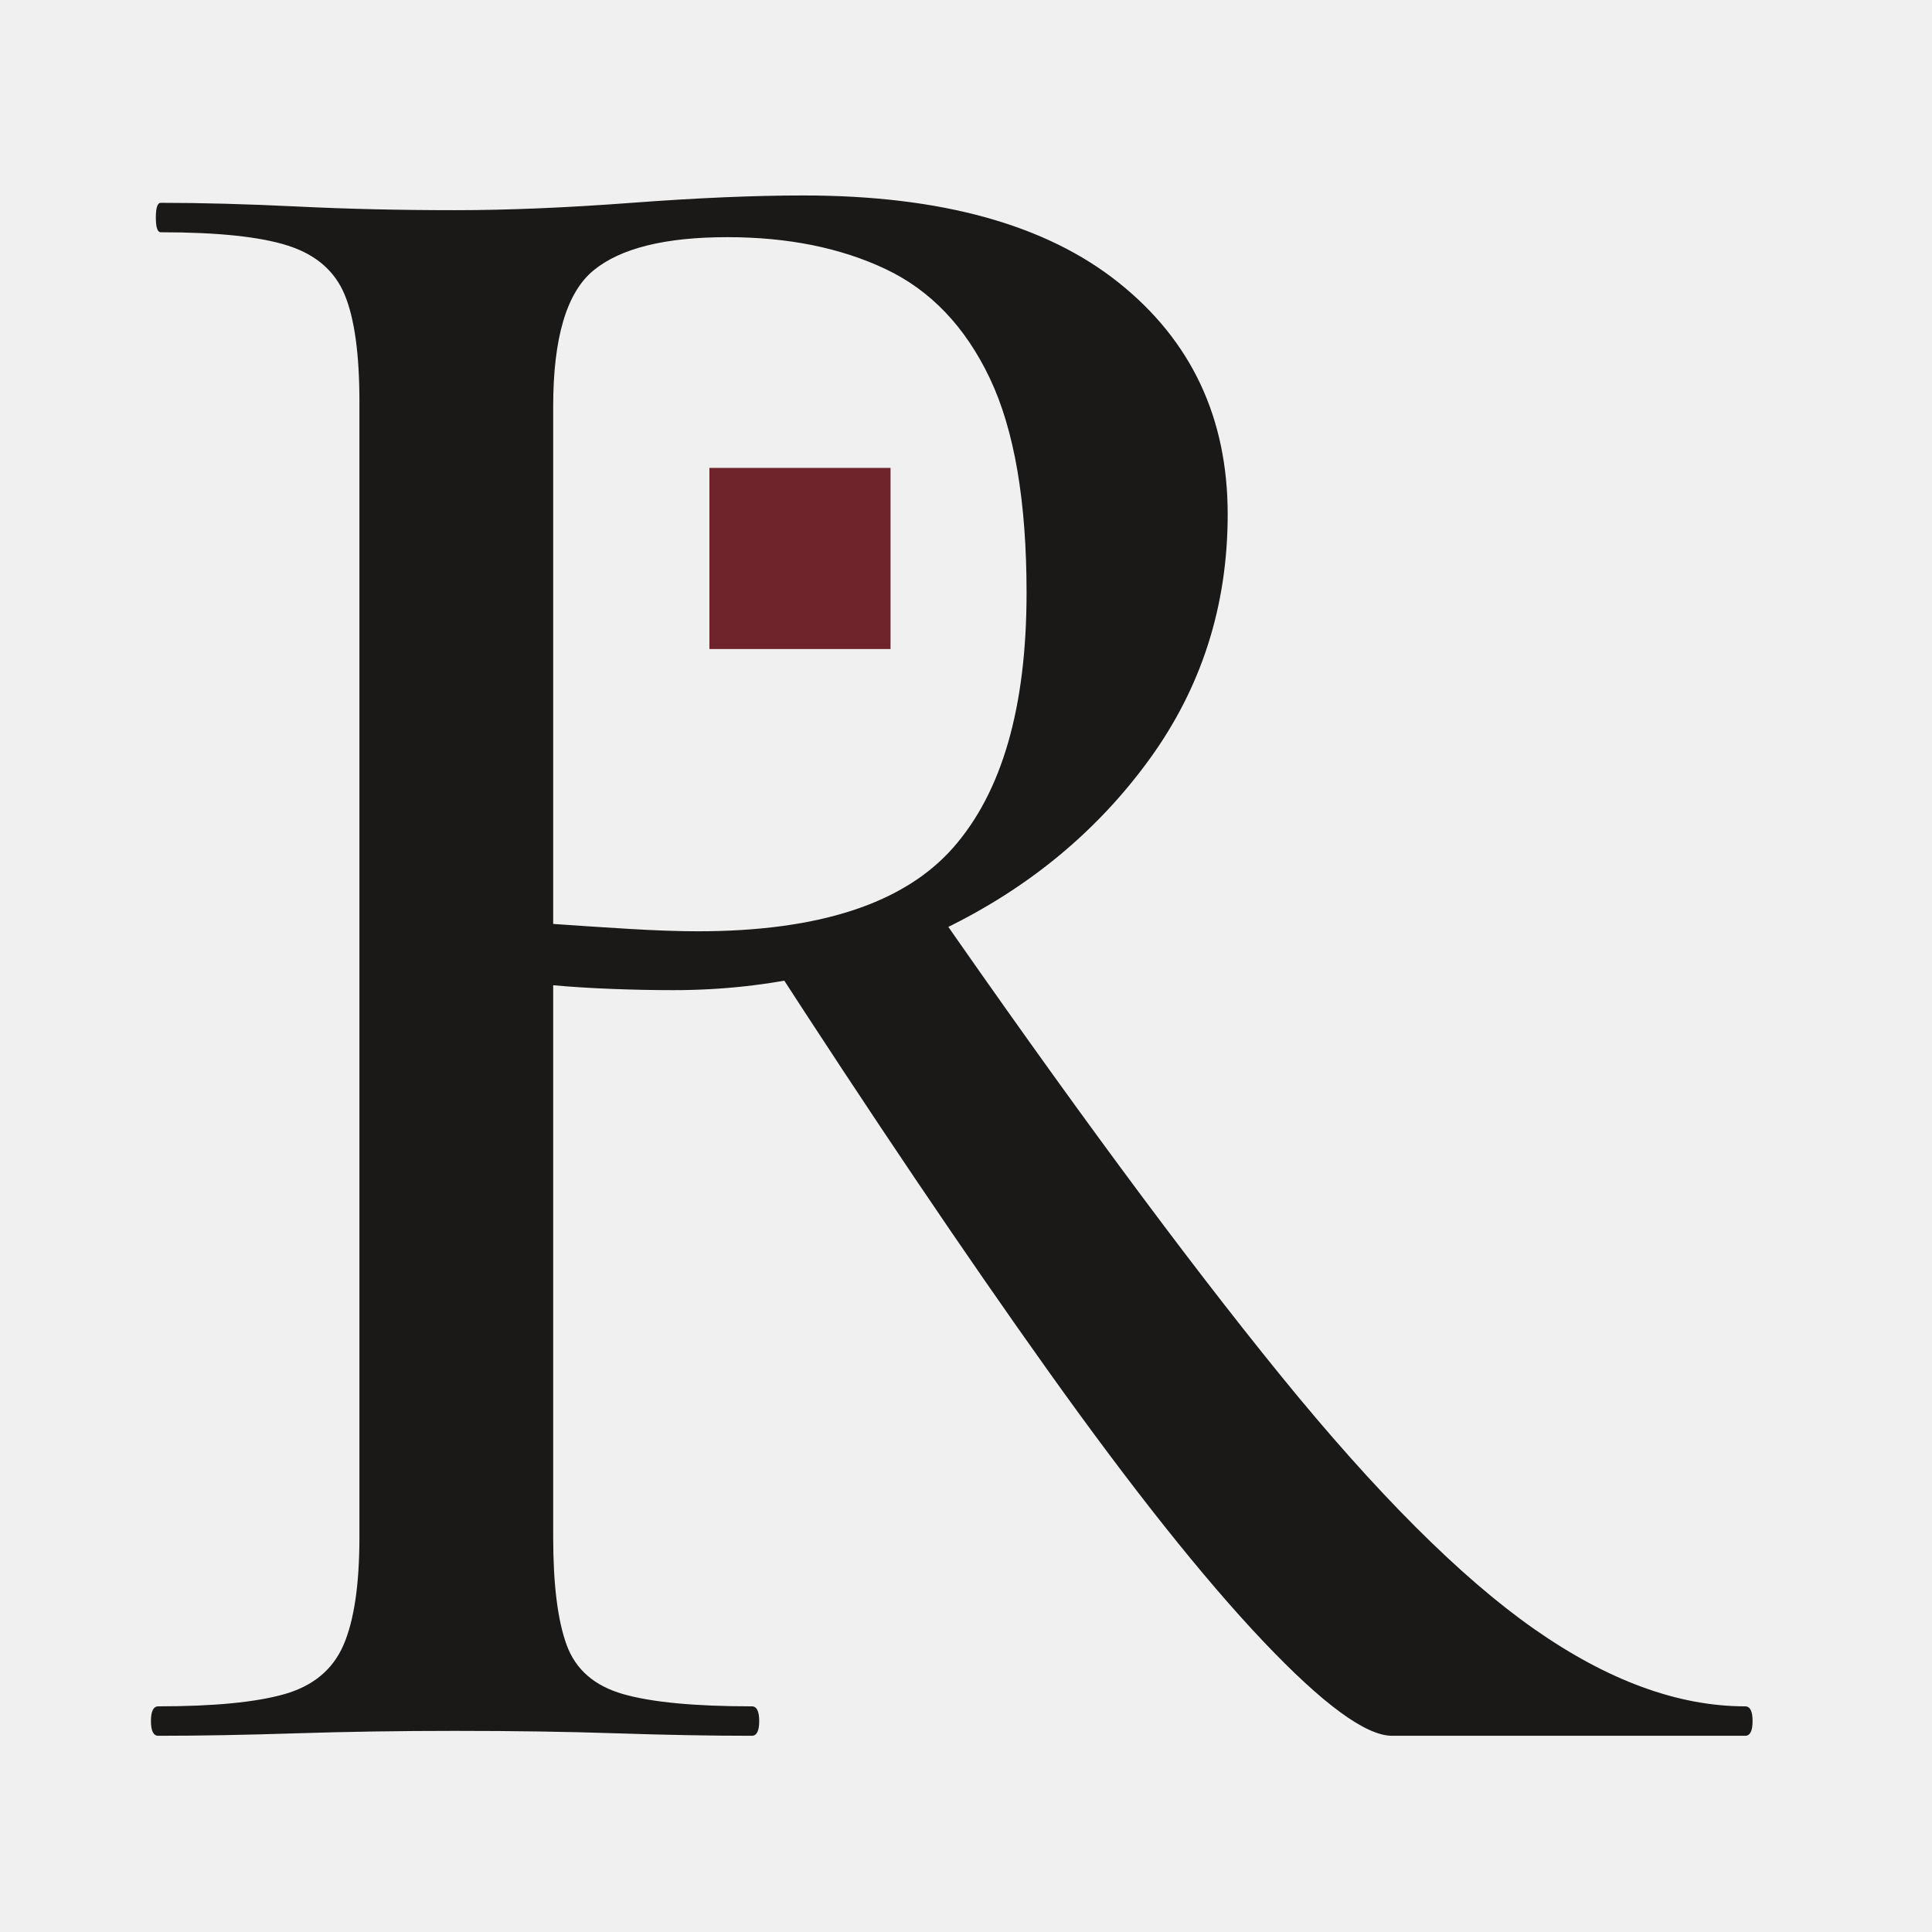
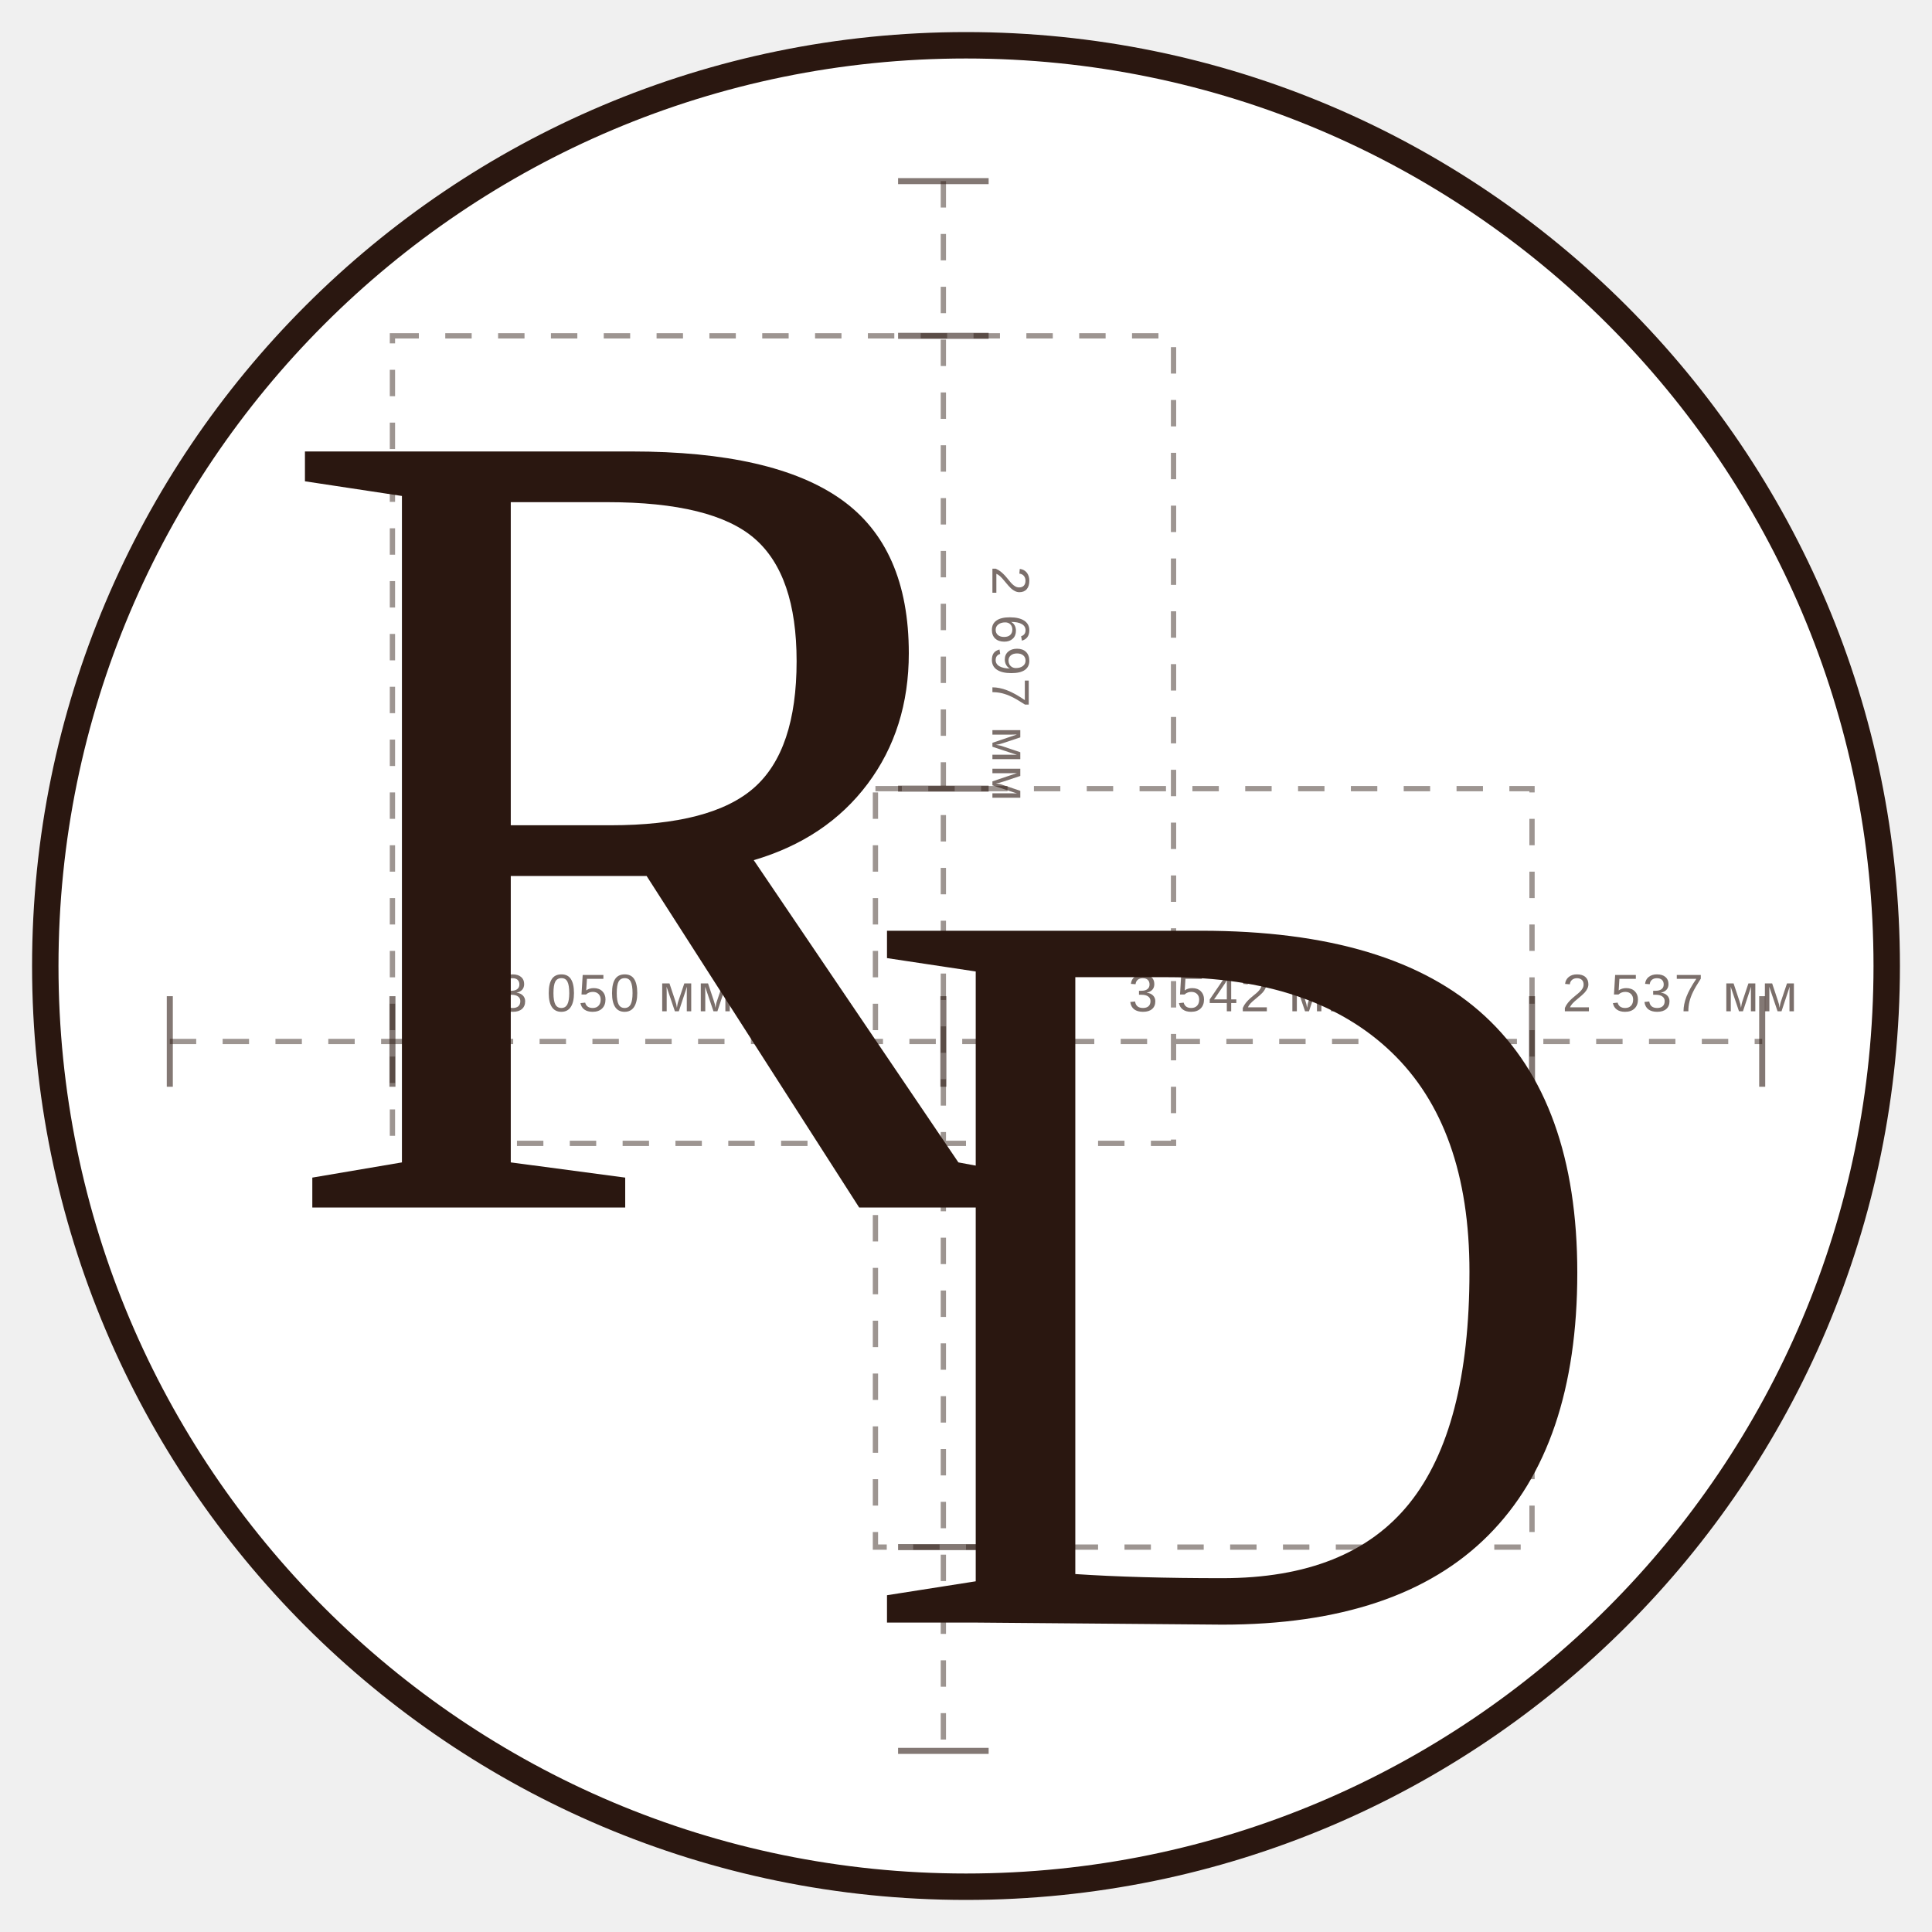
- <svg xmlns="http://www.w3.org/2000/svg" viewBox="0 0 256 256" role="img" aria-label="Room Design — Editorial R Cut">
-   <g transform="translate(7 230) scale(.325 -.325)">
-     <path fill="#1A1917" d="M546 0Q530 0 493.5 38.5Q457 77 406 148.5Q355 220 291 319L358 340Q442 219 500.5 147Q559 75 604 43.5Q649 12 690 12Q693 12 693 6Q693 0 690 0Q634 0 598.5 0Q563 0 546 0ZM306 628Q390 628 434.5 592.5Q479 557 479 498Q479 442 447 398Q415 354 363.5 329Q312 304 253 304Q241 304 228 304.5Q215 305 204 306L204 81Q204 52 209.5 37Q215 22 232.5 17Q250 12 285 12Q288 12 288 6Q288 0 285 0Q260 0 230 1Q200 2 164 2Q130 2 99 1Q68 0 43 0Q40 0 40 6Q40 12 43 12Q77 12 94.5 17Q112 22 118.5 37Q125 52 125 81L125 544Q125 573 119 587.5Q113 602 96 607.5Q79 613 44 613Q42 613 42 619Q42 625 44 625Q69 625 99.5 623.5Q130 622 164 622Q196 622 236 625Q276 628 306 628ZM397 466Q397 522 382 553.5Q367 585 339.5 598Q312 611 275 611Q237 611 220.5 597.5Q204 584 204 542L204 331Q218 330 234.5 329Q251 328 263 328Q337 328 367 362Q397 396 397 466Z" />
+ <svg xmlns="http://www.w3.org/2000/svg" width="512" height="512" viewBox="0 0 512 512">
+   <circle cx="256" cy="256" r="244" fill="#FFFFFF" stroke="#2A1710" stroke-width="7" />
+   <g fill="none" stroke="#2A1710" stroke-width="1.4" opacity="0.46" stroke-dasharray="7 7">
+     <path d="M45 276H467" />
+     <path d="M250 48V464" />
+     <path d="M104 89H311V303H104Z" />
+     <path d="M232 209H406V410H232Z" />
  </g>
-   <path fill="#6E242A" d="M94 62h24v24H94z" />
+   <g stroke="#2A1710" stroke-width="1.6" opacity="0.58">
+     <path d="M45 264V288M104 264V288M250 264V288M406 264V288M467 264V288" />
+     <path d="M238 48H262M238 89H262M238 209H262M238 410H262M238 464H262" />
+   </g>
+   <g fill="#2A1710" opacity="0.62" font-family="Arial, sans-serif" font-size="14" letter-spacing="0.6">
+     <text x="132" y="268">3 050 мм</text>
+     <text x="299" y="268">3 542 мм</text>
+     <text x="414" y="268">2 537 мм</text>
+     <text x="263" y="150" transform="rotate(90 263 150)">2 697 мм</text>
+   </g>
+   <g fill="#2A1710" font-family="Georgia, 'Times New Roman', serif" font-weight="400">
+     <text x="72" y="320" font-size="306">R</text>
+     <text x="227" y="430" font-size="280">D</text>
+   </g>
</svg>
